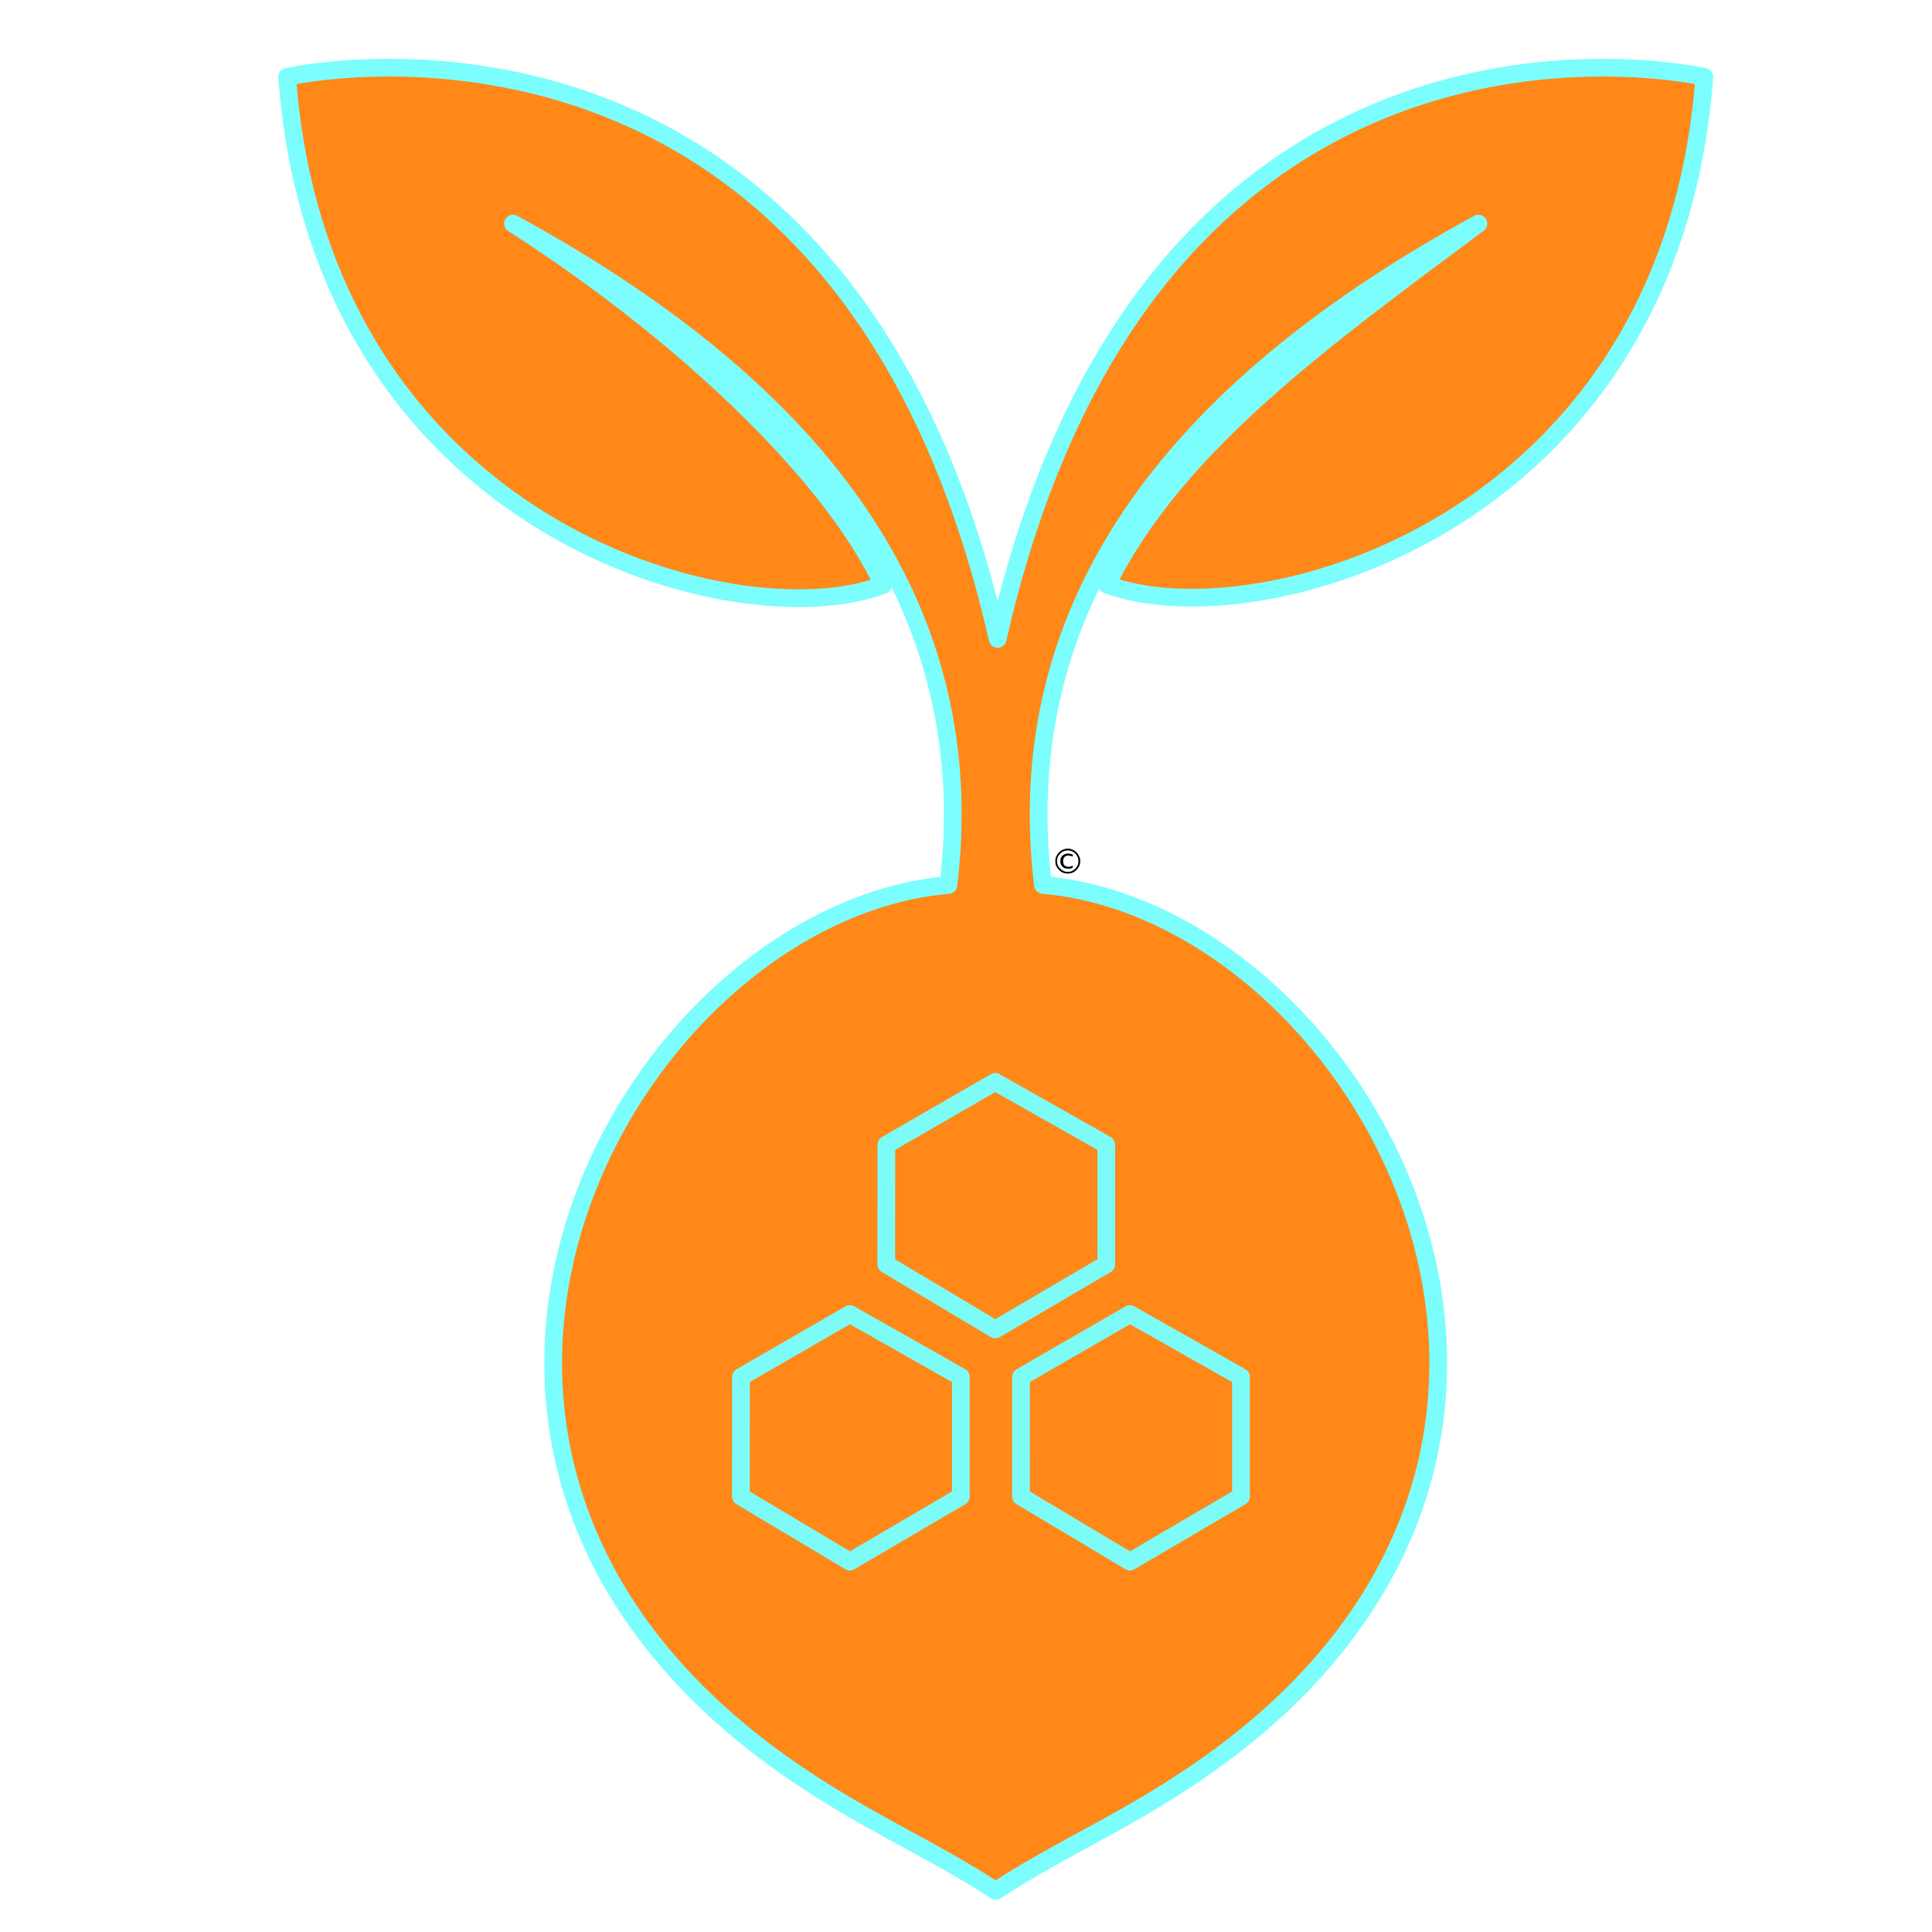
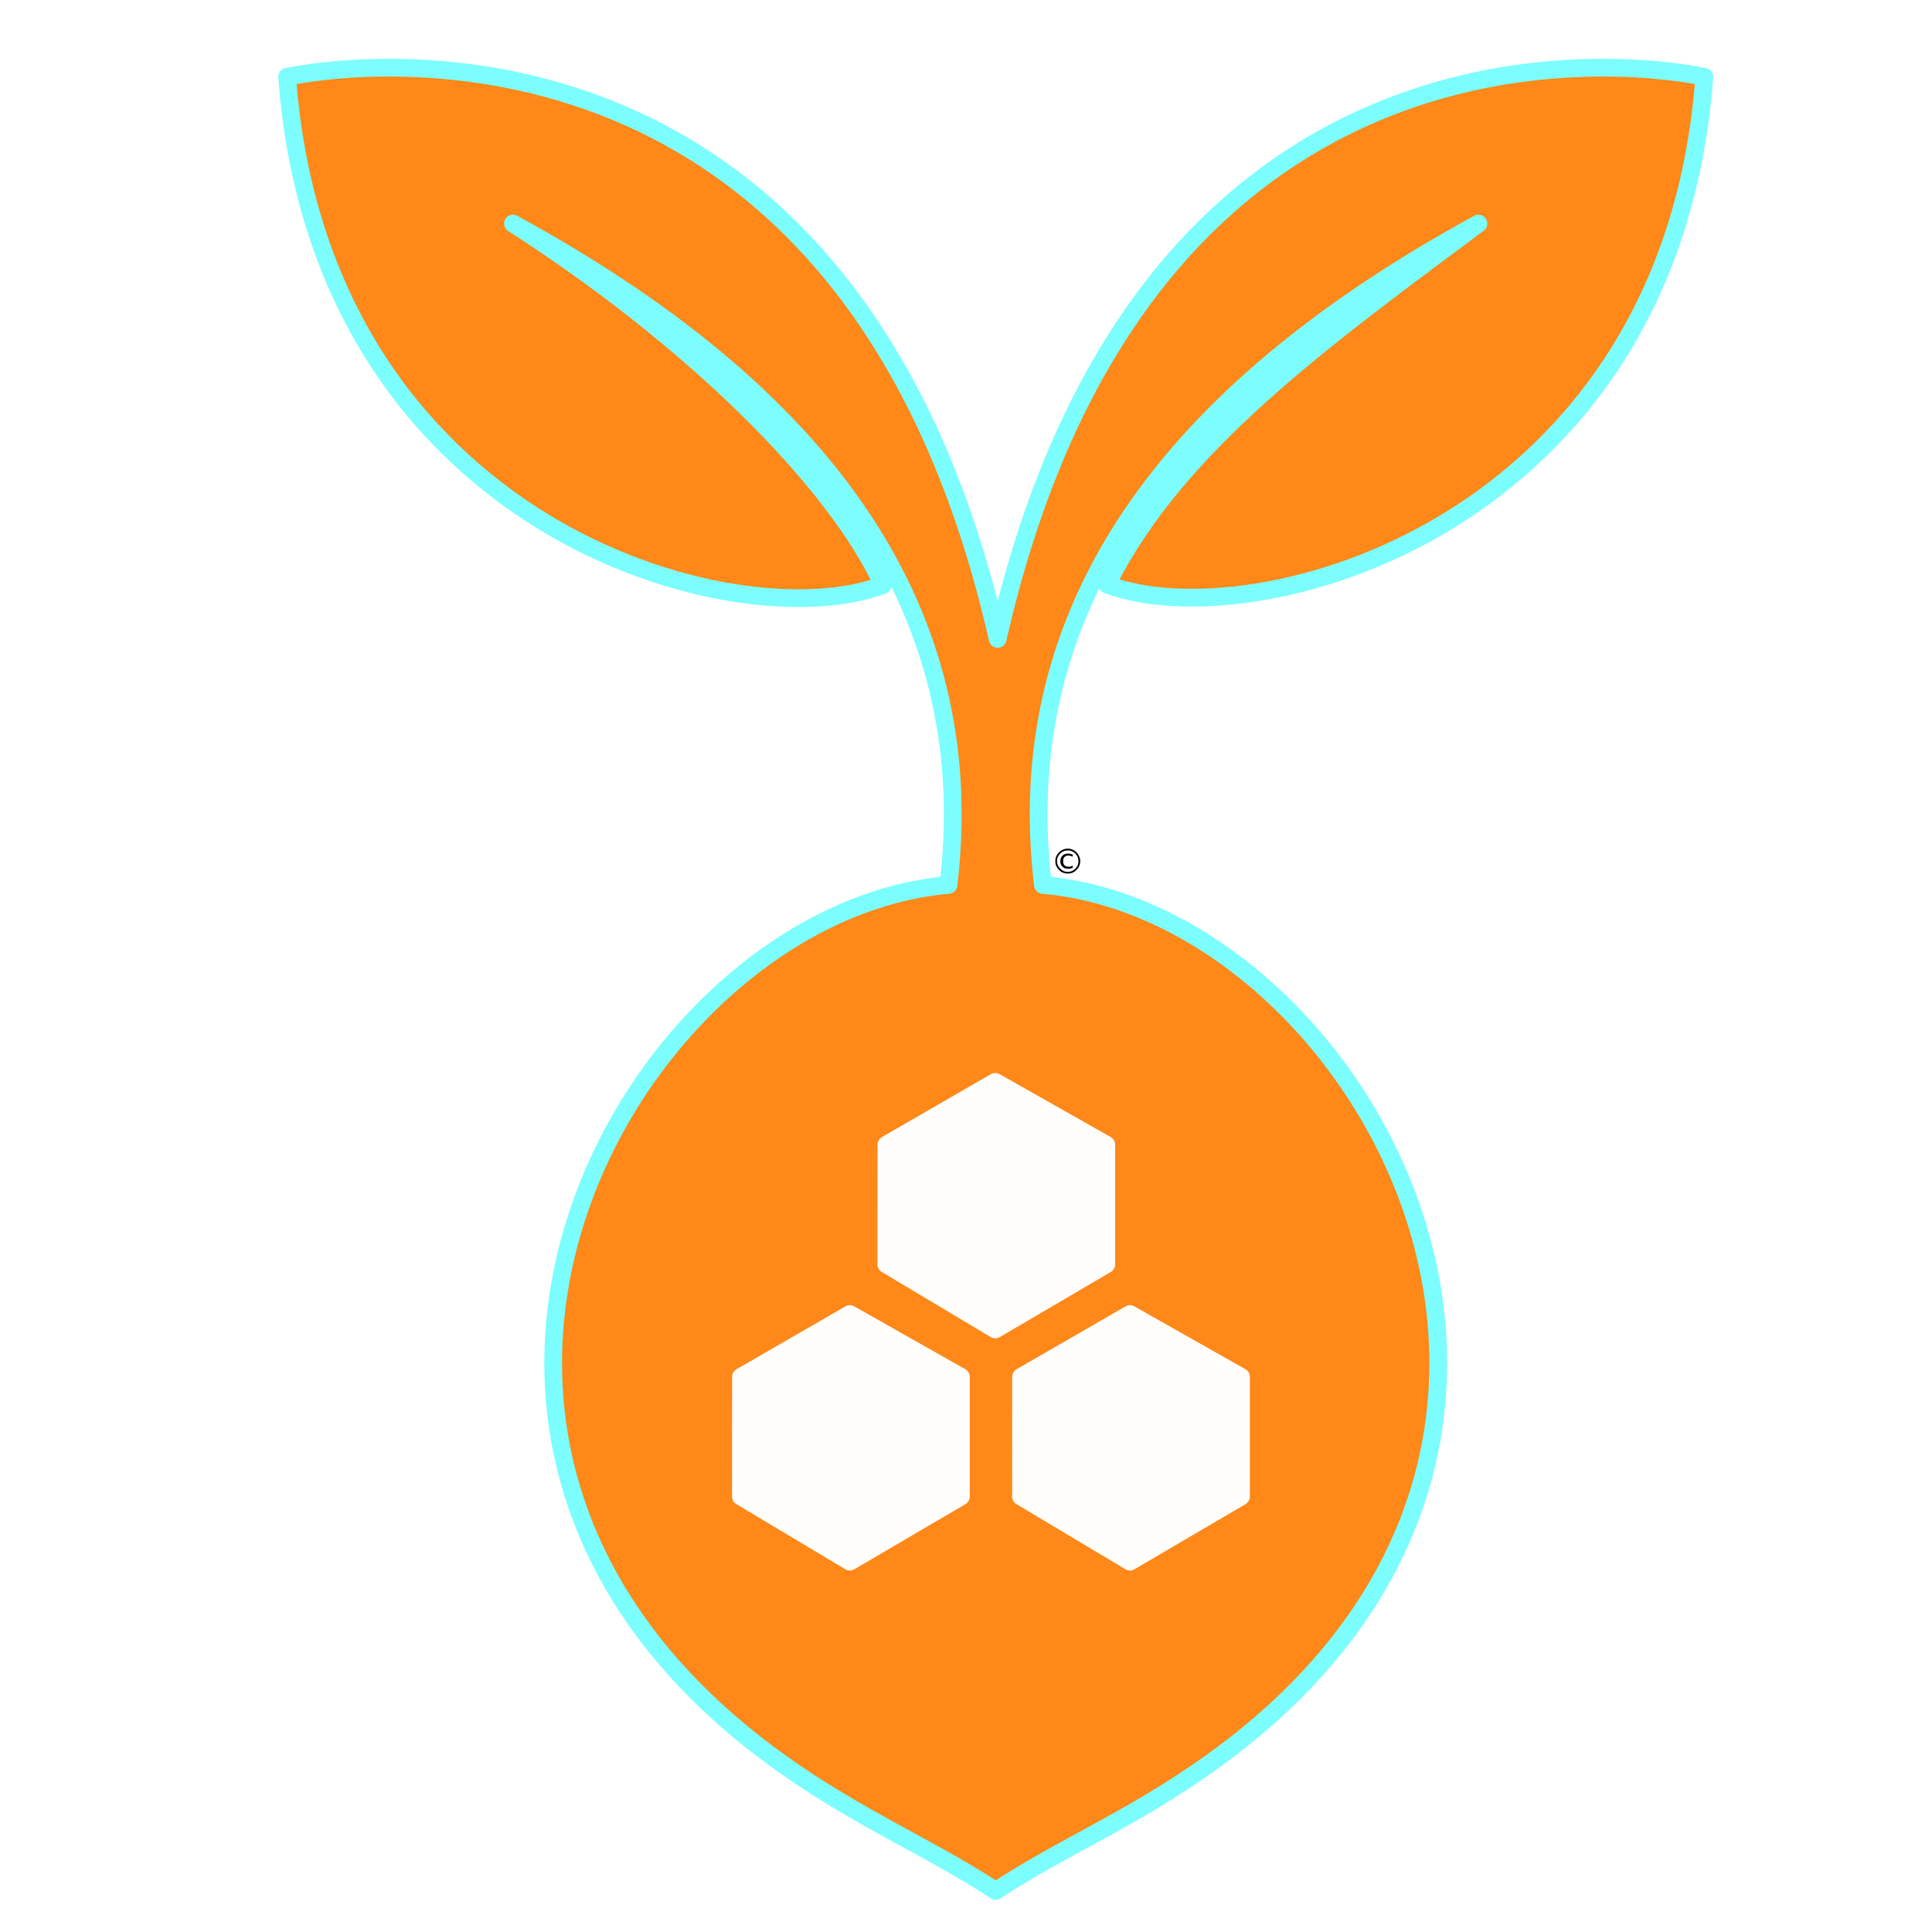
<svg xmlns="http://www.w3.org/2000/svg" width="270mm" height="270mm" viewBox="0 0 270 270" version="1.1" id="svg1" xml:space="preserve">
  <defs id="defs1" />
  <g id="layer1">
    <g id="g1">
      <rect style="opacity:0.991;fill:#ffffff;fill-opacity:0.992;stroke:none;stroke-width:4.545;stroke-linecap:round;stroke-linejoin:round;stroke-miterlimit:1" id="rect1" width="270" height="270" x="0" y="0" />
      <text xml:space="preserve" style="font-size:4.789px;font-family:'DejaVu Sans';-inkscape-font-specification:'DejaVu Sans';writing-mode:lr-tb;direction:ltr;opacity:0.991;fill:#000000;stroke-width:0.679;stroke-linecap:square;stroke-miterlimit:1" x="146.823" y="122.081" id="text1">
        <tspan id="tspan1" style="font-size:4.789px;fill:#000000;stroke-width:0.679" x="146.823" y="122.081">©</tspan>
      </text>
      <path style="opacity:0.991;fill:#ff8716;fill-opacity:1;stroke:#7afefd;stroke-width:2.479;stroke-linecap:round;stroke-linejoin:round;stroke-miterlimit:1;stroke-dasharray:none;stroke-opacity:1" d="m 238.18,10.745 c -4.701,63.021 -62.768,78.724 -83.475,70.945 9.659,-19.454 30.02,-34.131 51.907,-50.443 -46.623,25.414 -65.155,56.581 -60.857,92.424 44.218,3.837 86.105,77.919 23.431,122.69 -11.032,7.881 -20.759,11.787 -30.035,17.899 -9.276,-6.112 -19.003,-10.018 -30.035,-17.899 C 46.443,201.59 88.33,127.508 132.548,123.671 136.846,87.827 118.314,56.66 71.692,31.246 96.226,46.983 116.563,66.871 123.4,81.765 102.694,89.543 44.825,73.765 40.124,10.744 46.377,9.386 118.466,-3.021 139.425,89.29 160.384,-3.02 231.927,9.387 238.18,10.745 Z" id="path1-0" />
-       <path style="opacity:0.991;fill:#ff8818;fill-opacity:1;stroke:#7cfcf9;stroke-width:2.479;stroke-linecap:round;stroke-linejoin:round;stroke-miterlimit:1;stroke-dasharray:none;stroke-opacity:1" d="m 142.695,192.424 15.216,-8.784 15.518,8.784 v 16.717 l -15.518,9.099 -15.226,-9.099 z" id="path1-8" />
-       <path style="opacity:0.991;fill:#ff8818;fill-opacity:1;stroke:#7cfcf9;stroke-width:2.479;stroke-linecap:round;stroke-linejoin:round;stroke-miterlimit:1;stroke-dasharray:none;stroke-opacity:1" d="m 123.87,159.977 15.216,-8.784 15.518,8.784 v 16.717 l -15.518,9.099 -15.226,-9.099 z" id="path1" />
-       <path style="opacity:0.991;fill:#ff8818;fill-opacity:1;stroke:#7cfcf9;stroke-width:2.479;stroke-linecap:round;stroke-linejoin:round;stroke-miterlimit:1;stroke-dasharray:none;stroke-opacity:1" d="m 103.552,192.424 15.216,-8.784 15.518,8.784 v 16.717 l -15.518,9.099 -15.226,-9.099 z" id="path1-7" />
+       <path style="opacity:0.991;fill:#ffffff;fill-opacity:1;stroke:#ffffff;stroke-width:2.479;stroke-linecap:round;stroke-linejoin:round;stroke-miterlimit:1;stroke-dasharray:none;stroke-opacity:1" d="m 142.695,192.424 15.216,-8.784 15.518,8.784 v 16.717 l -15.518,9.099 -15.226,-9.099 z" id="path1-8" />
+       <path style="opacity:0.991;fill:#ffffff;fill-opacity:1;stroke:#ffffff;stroke-width:2.479;stroke-linecap:round;stroke-linejoin:round;stroke-miterlimit:1;stroke-dasharray:none;stroke-opacity:1" d="m 123.87,159.977 15.216,-8.784 15.518,8.784 v 16.717 l -15.518,9.099 -15.226,-9.099 z" id="path1" />
+       <path style="opacity:0.991;fill:#ffffff;fill-opacity:1;stroke:#ffffff;stroke-width:2.479;stroke-linecap:round;stroke-linejoin:round;stroke-miterlimit:1;stroke-dasharray:none;stroke-opacity:1" d="m 103.552,192.424 15.216,-8.784 15.518,8.784 v 16.717 l -15.518,9.099 -15.226,-9.099 z" id="path1-7" />
    </g>
  </g>
</svg>
